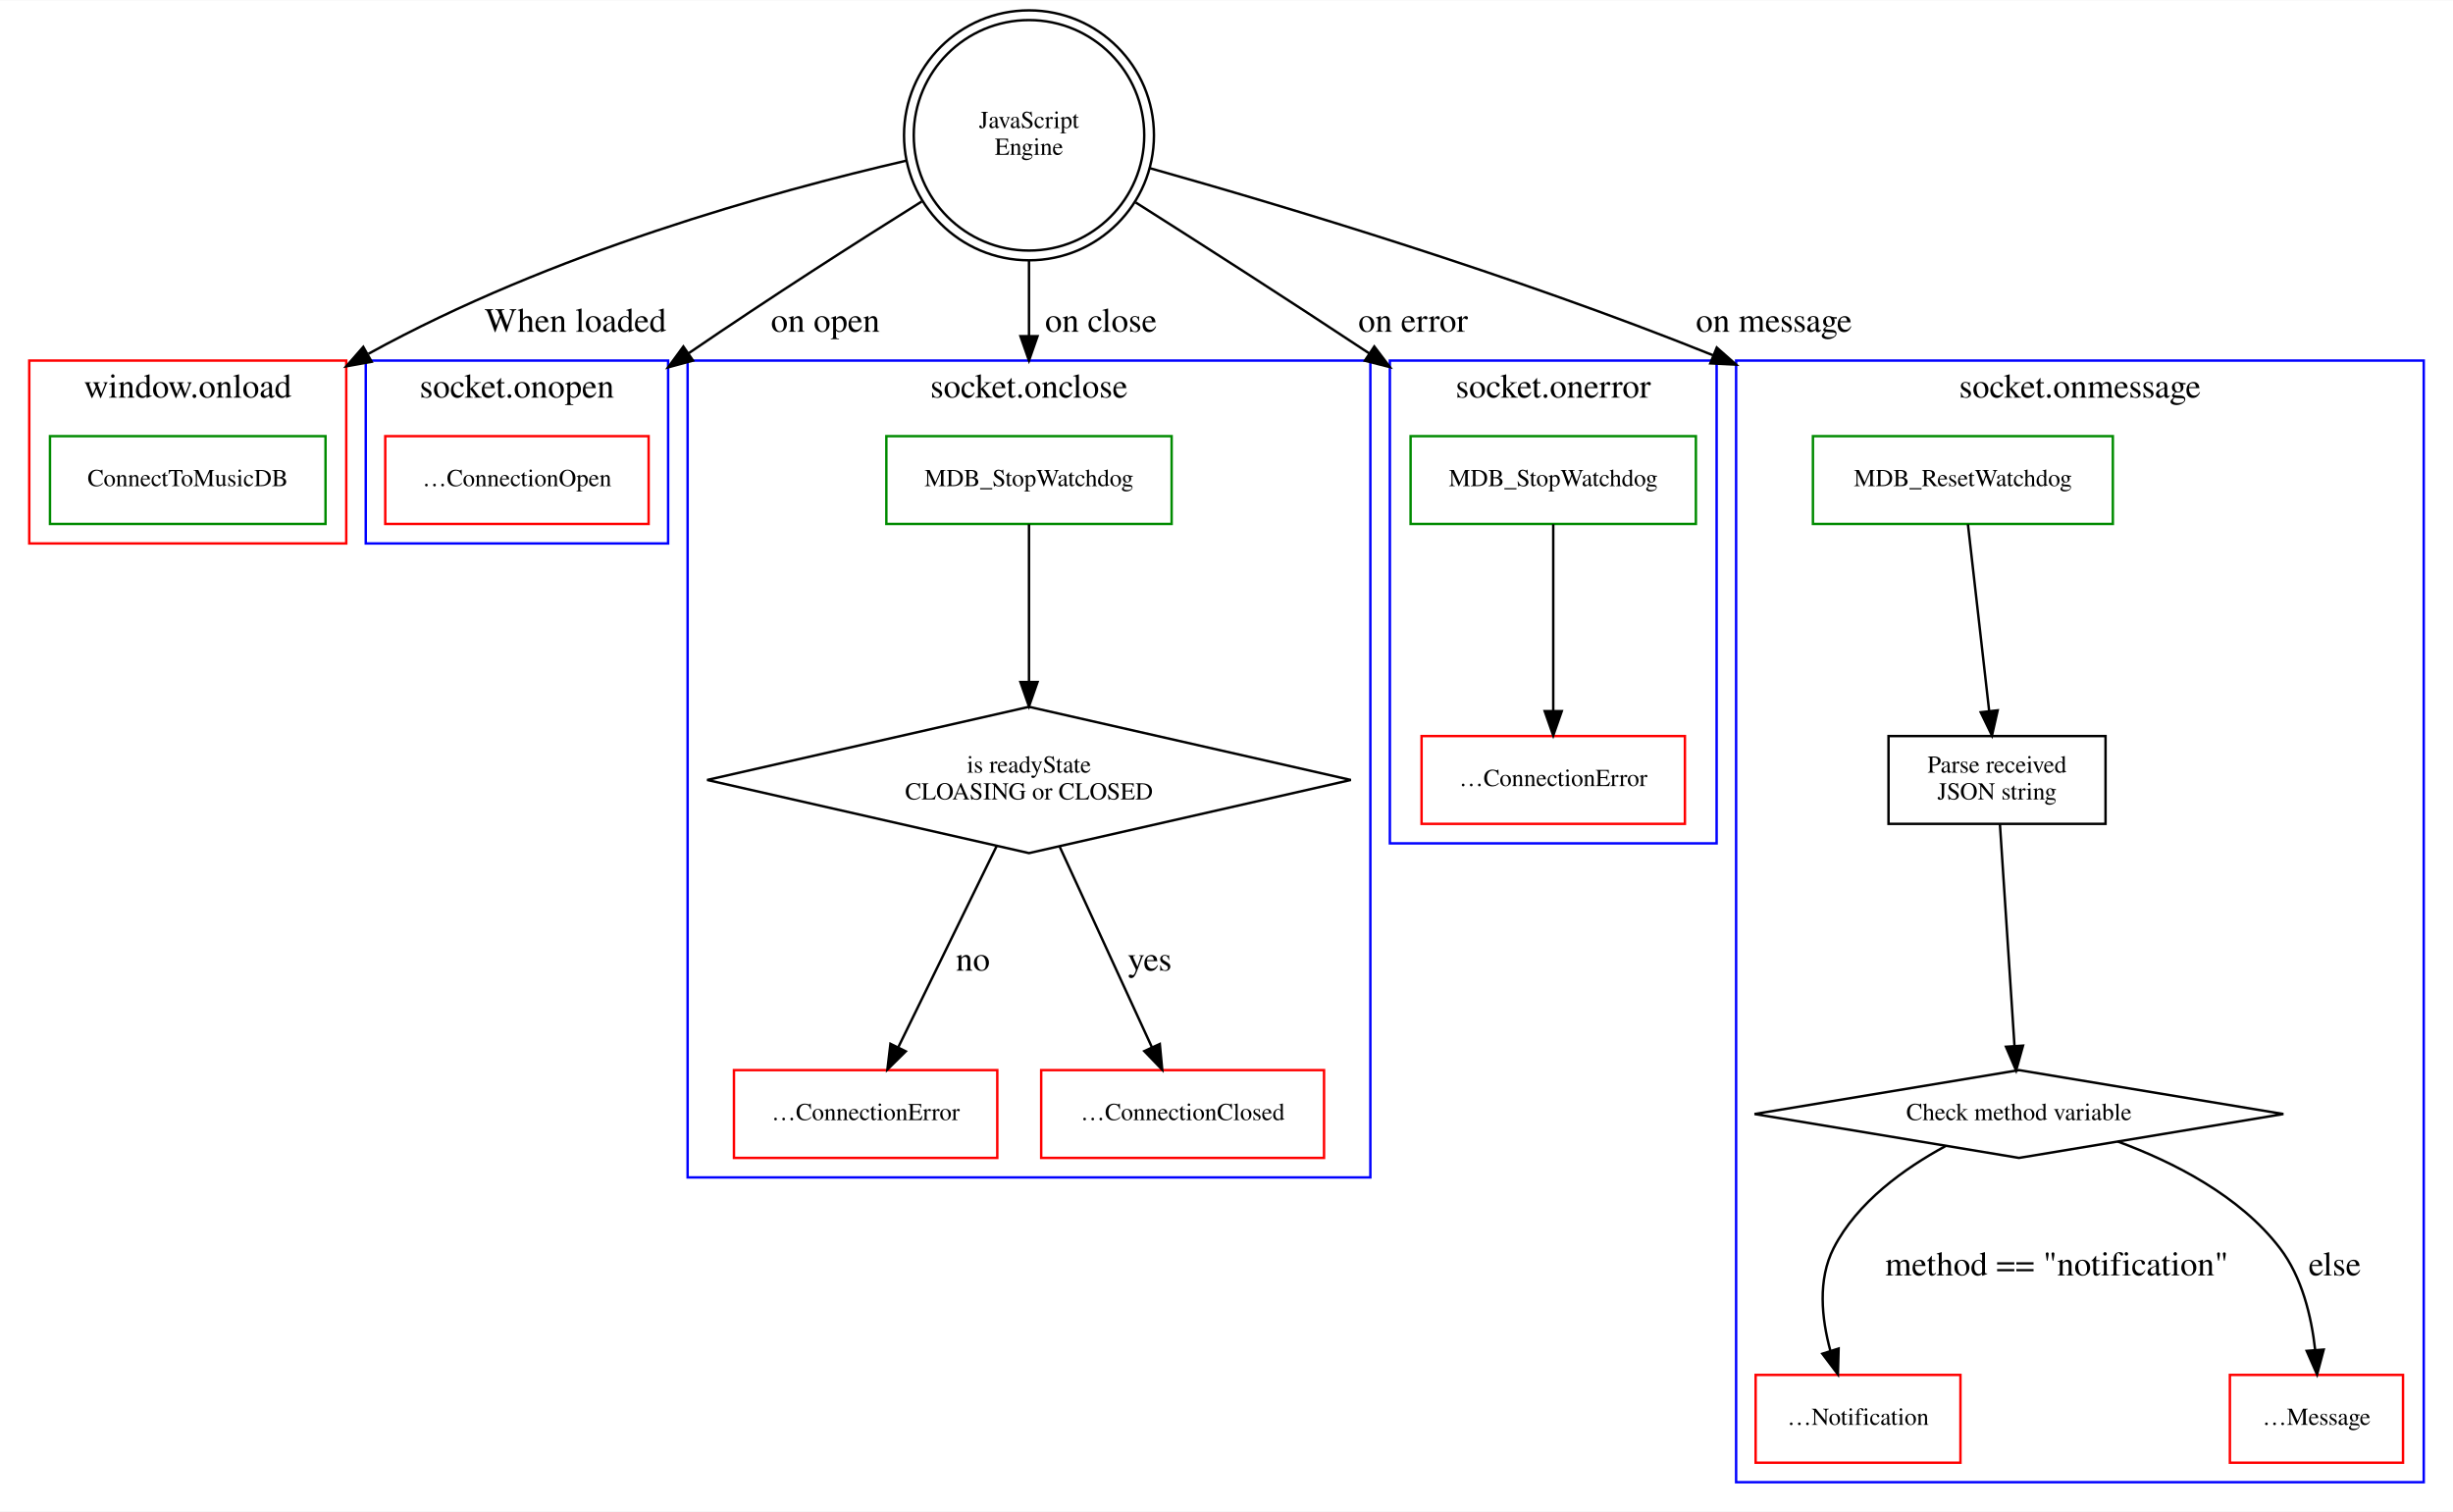
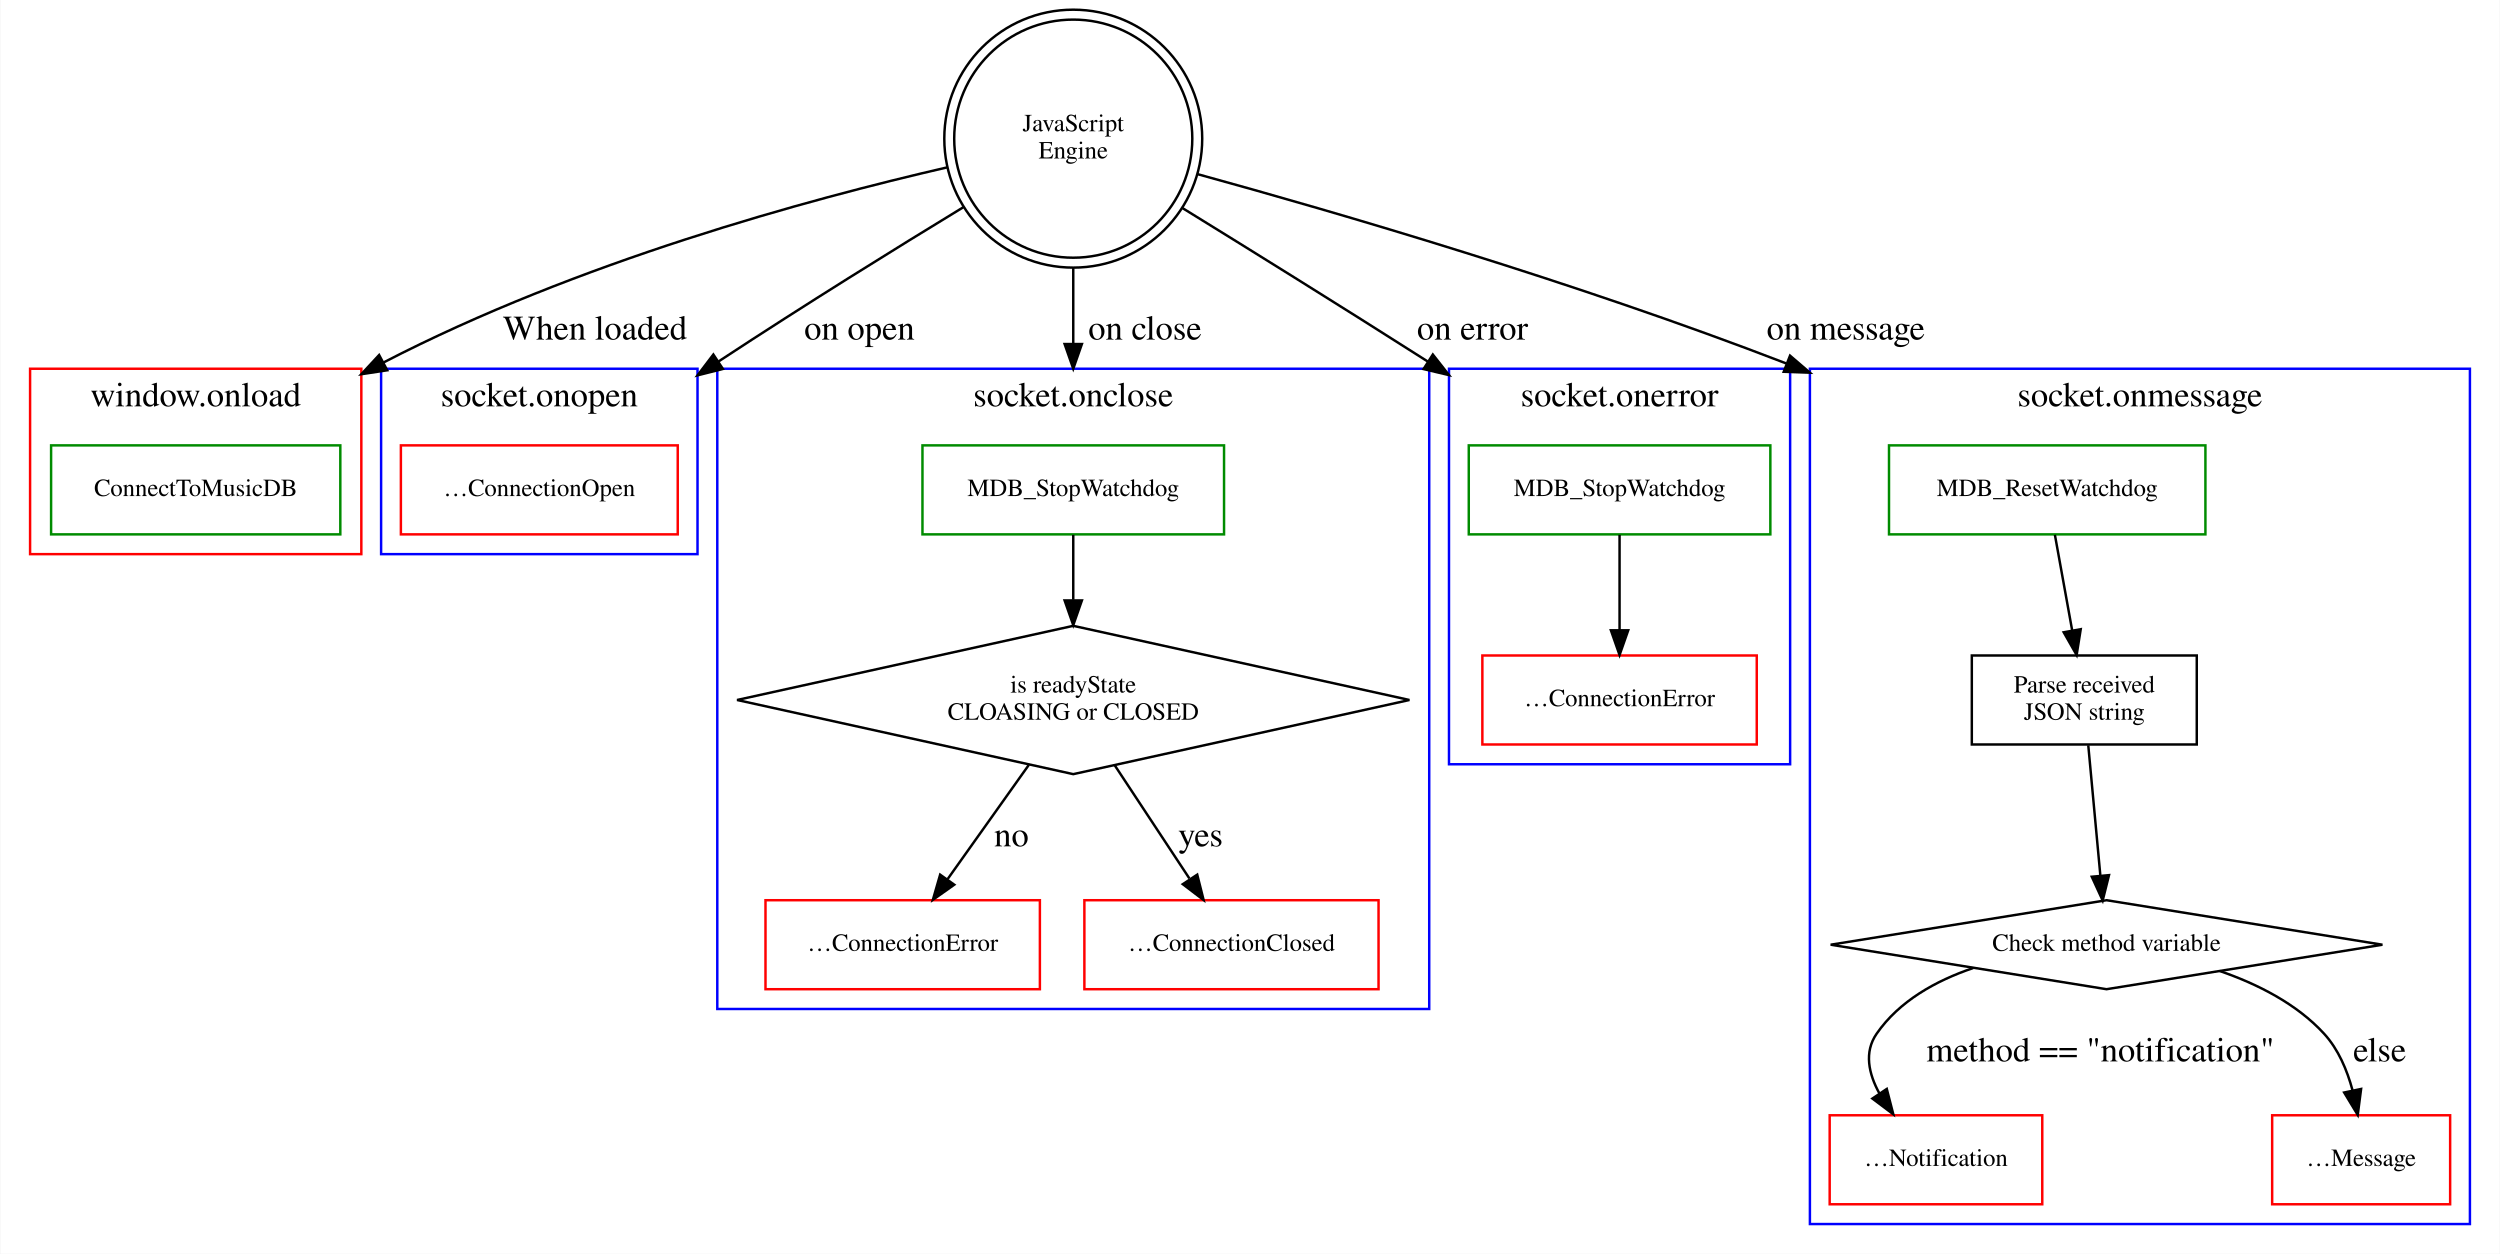
- <svg xmlns="http://www.w3.org/2000/svg" width="1006pt" height="620pt" viewBox="0.00 0.00 1006.00 619.75">
-   <g id="graph0" class="graph" transform="scale(1 1) rotate(0) translate(4 615.7523)">
-     <polygon fill="#ffffff" stroke="transparent" points="-4,4 -4,-615.752 1002,-615.752 1002,4 -4,4" />
+ <svg xmlns="http://www.w3.org/2000/svg" width="1011pt" height="507pt" viewBox="0.00 0.00 1011.00 507.17">
+   <g id="graph0" class="graph" transform="scale(1 1) rotate(0) translate(4 503.17)">
+     <polygon fill="white" stroke="transparent" points="-4,4 -4,-503.17 1007,-503.17 1007,4 -4,4" />
    <g id="clust1" class="cluster">
-       <polygon fill="none" stroke="#ff0000" points="8,-393 8,-468 138,-468 138,-393 8,-393" />
-       <text text-anchor="middle" x="73" y="-452.8" font-family="Times,serif" font-size="14.00" fill="#000000">window.onload</text>
+       <polygon fill="none" stroke="red" points="8,-279 8,-354 142,-354 142,-279 8,-279" />
+       <text text-anchor="middle" x="75" y="-338.8" font-family="Times,serif" font-size="14.00">window.onload</text>
    </g>
    <g id="clust2" class="cluster">
-       <polygon fill="none" stroke="#0000ff" points="146,-393 146,-468 270,-468 270,-393 146,-393" />
-       <text text-anchor="middle" x="208" y="-452.8" font-family="Times,serif" font-size="14.00" fill="#000000">socket.onopen</text>
+       <polygon fill="none" stroke="blue" points="150,-279 150,-354 278,-354 278,-279 150,-279" />
+       <text text-anchor="middle" x="214" y="-338.8" font-family="Times,serif" font-size="14.00">socket.onopen</text>
    </g>
    <g id="clust3" class="cluster">
-       <polygon fill="none" stroke="#0000ff" points="278,-133 278,-468 558,-468 558,-133 278,-133" />
-       <text text-anchor="middle" x="418" y="-452.8" font-family="Times,serif" font-size="14.00" fill="#000000">socket.onclose</text>
+       <polygon fill="none" stroke="blue" points="286,-95 286,-354 574,-354 574,-95 286,-95" />
+       <text text-anchor="middle" x="430" y="-338.8" font-family="Times,serif" font-size="14.00">socket.onclose</text>
    </g>
    <g id="clust4" class="cluster">
-       <polygon fill="none" stroke="#0000ff" points="566,-270 566,-468 700,-468 700,-270 566,-270" />
-       <text text-anchor="middle" x="633" y="-452.8" font-family="Times,serif" font-size="14.00" fill="#000000">socket.onerror</text>
+       <polygon fill="none" stroke="blue" points="582,-194 582,-354 720,-354 720,-194 582,-194" />
+       <text text-anchor="middle" x="651" y="-338.8" font-family="Times,serif" font-size="14.00">socket.onerror</text>
    </g>
    <g id="clust5" class="cluster">
-       <polygon fill="none" stroke="#0000ff" points="708,-8 708,-468 990,-468 990,-8 708,-8" />
-       <text text-anchor="middle" x="849" y="-452.8" font-family="Times,serif" font-size="14.00" fill="#000000">socket.onmessage</text>
+       <polygon fill="none" stroke="blue" points="728,-8 728,-354 995,-354 995,-8 728,-8" />
+       <text text-anchor="middle" x="861.5" y="-338.8" font-family="Times,serif" font-size="14.00">socket.onmessage</text>
    </g>
    <g id="node1" class="node">
-       <ellipse fill="none" stroke="#000000" cx="418" cy="-560.376" rx="47.262" ry="47.262" />
-       <ellipse fill="none" stroke="#000000" cx="418" cy="-560.376" rx="51.253" ry="51.253" />
-       <text text-anchor="middle" x="418" y="-563.376" font-family="Times,serif" font-size="10.00" fill="#000000">JavaScript</text>
-       <text text-anchor="middle" x="418" y="-552.376" font-family="Times,serif" font-size="10.00" fill="#000000">Engine</text>
+       <ellipse fill="none" stroke="black" cx="430" cy="-447.08" rx="48.16" ry="48.16" />
+       <ellipse fill="none" stroke="black" cx="430" cy="-447.08" rx="52.17" ry="52.17" />
+       <text text-anchor="middle" x="430" y="-450.08" font-family="Times,serif" font-size="10.00">JavaScript</text>
+       <text text-anchor="middle" x="430" y="-439.08" font-family="Times,serif" font-size="10.00">Engine</text>
    </g>
    <g id="node2" class="node">
-       <polygon fill="none" stroke="#008b00" points="129.5,-437 16.5,-437 16.5,-401 129.5,-401 129.5,-437" />
-       <text text-anchor="middle" x="73" y="-416.5" font-family="Times,serif" font-size="10.00" fill="#000000">ConnectToMusicDB</text>
+       <polygon fill="none" stroke="#008b00" points="133.5,-323 16.5,-323 16.5,-287 133.5,-287 133.5,-323" />
+       <text text-anchor="middle" x="75" y="-302.5" font-family="Times,serif" font-size="10.00">ConnectToMusicDB</text>
    </g>
    <g id="edge9" class="edge">
-       <path fill="none" stroke="#000000" d="M367.606,-549.962C312.484,-537.203 222.428,-512.29 147.107,-470.786" />
-       <polygon fill="#000000" stroke="#000000" points="148.427,-467.511 137.998,-465.641 144.984,-473.606 148.427,-467.511" />
-       <text text-anchor="middle" x="232" y="-479.8" font-family="Times,serif" font-size="14.00" fill="#000000">When loaded</text>
+       <path fill="none" stroke="black" d="M379.03,-435.47C322.57,-422.45 229.61,-397.23 151.02,-356.56" />
+       <polygon fill="black" stroke="black" points="152.48,-353.38 142,-351.79 149.2,-359.56 152.48,-353.38" />
+       <text text-anchor="middle" x="236.5" y="-365.8" font-family="Times,serif" font-size="14.00">When loaded</text>
    </g>
    <g id="node3" class="node">
-       <polygon fill="none" stroke="#ff0000" points="262,-437 154,-437 154,-401 262,-401 262,-437" />
-       <text text-anchor="middle" x="208" y="-416.5" font-family="Times,serif" font-size="10.00" fill="#000000">…ConnectionOpen</text>
+       <polygon fill="none" stroke="red" points="270,-323 158,-323 158,-287 270,-287 270,-323" />
+       <text text-anchor="middle" x="214" y="-302.5" font-family="Times,serif" font-size="10.00">…ConnectionOpen</text>
    </g>
    <g id="edge10" class="edge">
-       <path fill="none" stroke="#000000" d="M374.012,-533.247C347.368,-516.569 312.616,-494.382 278.249,-470.888" />
-       <polygon fill="#000000" stroke="#000000" points="280.219,-467.995 269.995,-465.214 276.254,-473.764 280.219,-467.995" />
-       <text text-anchor="middle" x="334.5" y="-479.8" font-family="Times,serif" font-size="14.00" fill="#000000">on open</text>
+       <path fill="none" stroke="black" d="M385.54,-419.35C358.12,-402.65 322.13,-380.36 286.54,-356.97" />
+       <polygon fill="black" stroke="black" points="288.27,-353.92 278,-351.33 284.41,-359.76 288.27,-353.92" />
+       <text text-anchor="middle" x="343.5" y="-365.8" font-family="Times,serif" font-size="14.00">on open</text>
    </g>
    <g id="node4" class="node">
-       <polygon fill="none" stroke="#008b00" points="476.5,-437 359.5,-437 359.5,-401 476.5,-401 476.5,-437" />
-       <text text-anchor="middle" x="418" y="-416.5" font-family="Times,serif" font-size="10.00" fill="#000000">MDB_StopWatchdog</text>
+       <polygon fill="none" stroke="#008b00" points="491,-323 369,-323 369,-287 491,-287 491,-323" />
+       <text text-anchor="middle" x="430" y="-302.5" font-family="Times,serif" font-size="10.00">MDB_StopWatchdog</text>
    </g>
    <g id="edge11" class="edge">
-       <path fill="none" stroke="#000000" d="M418,-508.936C418,-498.917 418,-488.34 418,-478.096" />
-       <polygon fill="#000000" stroke="#000000" points="421.5,-477.997 418,-467.997 414.5,-477.997 421.5,-477.997" />
-       <text text-anchor="middle" x="447.5" y="-479.8" font-family="Times,serif" font-size="14.00" fill="#000000">on close</text>
+       <path fill="none" stroke="black" d="M430,-394.72C430,-384.73 430,-374.21 430,-364.03" />
+       <polygon fill="black" stroke="black" points="433.5,-364 430,-354 426.5,-364 433.5,-364" />
+       <text text-anchor="middle" x="459" y="-365.8" font-family="Times,serif" font-size="14.00">on close</text>
    </g>
    <g id="node8" class="node">
-       <polygon fill="none" stroke="#008b00" points="691.5,-437 574.5,-437 574.5,-401 691.5,-401 691.5,-437" />
-       <text text-anchor="middle" x="633" y="-416.5" font-family="Times,serif" font-size="10.00" fill="#000000">MDB_StopWatchdog</text>
+       <polygon fill="none" stroke="#008b00" points="712,-323 590,-323 590,-287 712,-287 712,-323" />
+       <text text-anchor="middle" x="651" y="-302.5" font-family="Times,serif" font-size="10.00">MDB_StopWatchdog</text>
    </g>
    <g id="edge12" class="edge">
-       <path fill="none" stroke="#000000" d="M461.728,-532.863C488.272,-516.039 522.999,-493.814 557.671,-470.859" />
-       <polygon fill="#000000" stroke="#000000" points="559.61,-473.773 566.005,-465.326 555.738,-467.941 559.61,-473.773" />
-       <text text-anchor="middle" x="575.5" y="-479.8" font-family="Times,serif" font-size="14.00" fill="#000000">on error</text>
+       <path fill="none" stroke="black" d="M474.22,-418.97C501.54,-402.13 537.51,-379.79 573.38,-356.94" />
+       <polygon fill="black" stroke="black" points="575.46,-359.76 582,-351.43 571.69,-353.86 575.46,-359.76" />
+       <text text-anchor="middle" x="591.5" y="-365.8" font-family="Times,serif" font-size="14.00">on error</text>
    </g>
    <g id="node10" class="node">
-       <polygon fill="none" stroke="#008b00" points="862.5,-437 739.5,-437 739.5,-401 862.5,-401 862.5,-437" />
-       <text text-anchor="middle" x="801" y="-416.5" font-family="Times,serif" font-size="10.00" fill="#000000">MDB_ResetWatchdog</text>
+       <polygon fill="none" stroke="#008b00" points="888,-323 760,-323 760,-287 888,-287 888,-323" />
+       <text text-anchor="middle" x="824" y="-302.5" font-family="Times,serif" font-size="10.00">MDB_ResetWatchdog</text>
    </g>
    <g id="edge13" class="edge">
-       <path fill="none" stroke="#000000" d="M467.668,-546.878C523.241,-531.217 615.853,-503.444 698.495,-470.198" />
-       <polygon fill="#000000" stroke="#000000" points="700.059,-473.341 708.003,-466.33 697.421,-466.856 700.059,-473.341" />
-       <text text-anchor="middle" x="723.5" y="-479.8" font-family="Times,serif" font-size="14.00" fill="#000000">on message</text>
+       <path fill="none" stroke="black" d="M480.18,-432.75C537.18,-417.08 632.92,-389.16 718.43,-356.14" />
+       <polygon fill="black" stroke="black" points="719.96,-359.3 728,-352.4 717.41,-352.78 719.96,-359.3" />
+       <text text-anchor="middle" x="742.5" y="-365.8" font-family="Times,serif" font-size="14.00">on message</text>
    </g>
    <g id="node5" class="node">
-       <polygon fill="none" stroke="#000000" points="418,-326 286,-296 418,-266 550,-296 418,-326" />
-       <text text-anchor="middle" x="418" y="-299" font-family="Times,serif" font-size="10.00" fill="#000000">is readyState</text>
-       <text text-anchor="middle" x="418" y="-288" font-family="Times,serif" font-size="10.00" fill="#000000">CLOASING or CLOSED</text>
+       <polygon fill="none" stroke="black" points="430,-250 294,-220 430,-190 566,-220 430,-250" />
+       <text text-anchor="middle" x="430" y="-223" font-family="Times,serif" font-size="10.00">is readyState</text>
+       <text text-anchor="middle" x="430" y="-212" font-family="Times,serif" font-size="10.00">CLOASING or CLOSED</text>
    </g>
    <g id="edge1" class="edge">
-       <path fill="none" stroke="#000000" d="M418,-400.851C418,-383.89 418,-357.98 418,-336.16" />
-       <polygon fill="#000000" stroke="#000000" points="421.5,-336.153 418,-326.153 414.5,-336.153 421.5,-336.153" />
+       <path fill="none" stroke="black" d="M430,-286.8C430,-279.14 430,-269.78 430,-260.55" />
+       <polygon fill="black" stroke="black" points="433.5,-260.27 430,-250.27 426.5,-260.27 433.5,-260.27" />
    </g>
    <g id="node6" class="node">
-       <polygon fill="none" stroke="#ff0000" points="405,-177 297,-177 297,-141 405,-141 405,-177" />
-       <text text-anchor="middle" x="351" y="-156.5" font-family="Times,serif" font-size="10.00" fill="#000000">…ConnectionError</text>
+       <polygon fill="none" stroke="red" points="416.5,-139 305.5,-139 305.5,-103 416.5,-103 416.5,-139" />
+       <text text-anchor="middle" x="361" y="-118.5" font-family="Times,serif" font-size="10.00">…ConnectionError</text>
    </g>
    <g id="edge2" class="edge">
-       <path fill="none" stroke="#000000" d="M404.763,-268.933C393.099,-245.082 376.184,-210.496 364.455,-186.513" />
-       <polygon fill="#000000" stroke="#000000" points="367.467,-184.704 359.93,-177.259 361.179,-187.78 367.467,-184.704" />
-       <text text-anchor="middle" x="395" y="-217.8" font-family="Times,serif" font-size="14.00" fill="#000000">no</text>
+       <path fill="none" stroke="black" d="M412.05,-193.77C401.93,-179.54 389.32,-161.82 379.17,-147.54" />
+       <polygon fill="black" stroke="black" points="381.86,-145.28 373.21,-139.16 376.15,-149.34 381.86,-145.28" />
+       <text text-anchor="middle" x="405" y="-160.8" font-family="Times,serif" font-size="14.00">no</text>
    </g>
    <g id="node7" class="node">
-       <polygon fill="none" stroke="#ff0000" points="539,-177 423,-177 423,-141 539,-141 539,-177" />
-       <text text-anchor="middle" x="481" y="-156.5" font-family="Times,serif" font-size="10.00" fill="#000000">…ConnectionClosed</text>
+       <polygon fill="none" stroke="red" points="553.5,-139 434.5,-139 434.5,-103 553.5,-103 553.5,-139" />
+       <text text-anchor="middle" x="494" y="-118.5" font-family="Times,serif" font-size="10.00">…ConnectionClosed</text>
    </g>
    <g id="edge3" class="edge">
-       <path fill="none" stroke="#000000" d="M430.598,-268.605C441.58,-244.722 457.428,-210.259 468.409,-186.38" />
-       <polygon fill="#000000" stroke="#000000" points="471.647,-187.716 472.645,-177.168 465.287,-184.791 471.647,-187.716" />
-       <text text-anchor="middle" x="467.5" y="-217.8" font-family="Times,serif" font-size="14.00" fill="#000000">yes</text>
+       <path fill="none" stroke="black" d="M446.82,-193.51C456.11,-179.42 467.63,-161.96 476.97,-147.82" />
+       <polygon fill="black" stroke="black" points="480.15,-149.35 482.74,-139.07 474.31,-145.49 480.15,-149.35" />
+       <text text-anchor="middle" x="481.5" y="-160.8" font-family="Times,serif" font-size="14.00">yes</text>
    </g>
    <g id="node9" class="node">
-       <polygon fill="none" stroke="#ff0000" points="687,-314 579,-314 579,-278 687,-278 687,-314" />
-       <text text-anchor="middle" x="633" y="-293.5" font-family="Times,serif" font-size="10.00" fill="#000000">…ConnectionError</text>
+       <polygon fill="none" stroke="red" points="706.5,-238 595.5,-238 595.5,-202 706.5,-202 706.5,-238" />
+       <text text-anchor="middle" x="651" y="-217.5" font-family="Times,serif" font-size="10.00">…ConnectionError</text>
    </g>
    <g id="edge4" class="edge">
-       <path fill="none" stroke="#000000" d="M633,-400.851C633,-380.684 633,-347.864 633,-324.313" />
-       <polygon fill="#000000" stroke="#000000" points="636.5,-324.224 633,-314.224 629.5,-324.224 636.5,-324.224" />
+       <path fill="none" stroke="black" d="M651,-286.8C651,-275.67 651,-260.94 651,-248.24" />
+       <polygon fill="black" stroke="black" points="654.5,-248.18 651,-238.18 647.5,-248.18 654.5,-248.18" />
    </g>
    <g id="node11" class="node">
-       <polygon fill="none" stroke="#000000" points="859.5,-314 770.5,-314 770.5,-278 859.5,-278 859.5,-314" />
-       <text text-anchor="middle" x="815" y="-299" font-family="Times,serif" font-size="10.00" fill="#000000">Parse received</text>
-       <text text-anchor="middle" x="815" y="-288" font-family="Times,serif" font-size="10.00" fill="#000000">JSON string</text>
+       <polygon fill="none" stroke="black" points="884.5,-238 793.5,-238 793.5,-202 884.5,-202 884.5,-238" />
+       <text text-anchor="middle" x="839" y="-223" font-family="Times,serif" font-size="10.00">Parse received</text>
+       <text text-anchor="middle" x="839" y="-212" font-family="Times,serif" font-size="10.00">JSON string</text>
    </g>
    <g id="edge5" class="edge">
-       <path fill="none" stroke="#000000" d="M803.066,-400.851C805.361,-380.684 809.097,-347.864 811.777,-324.313" />
-       <polygon fill="#000000" stroke="#000000" points="815.272,-324.555 812.926,-314.224 808.317,-323.764 815.272,-324.555" />
+       <path fill="none" stroke="black" d="M827.11,-286.8C829.12,-275.67 831.78,-260.94 834.08,-248.24" />
+       <polygon fill="black" stroke="black" points="837.56,-248.64 835.9,-238.18 830.67,-247.39 837.56,-248.64" />
    </g>
    <g id="node12" class="node">
-       <polygon fill="none" stroke="#000000" points="824,-177 715.551,-159 824,-141 932.449,-159 824,-177" />
-       <text text-anchor="middle" x="824" y="-156.5" font-family="Times,serif" font-size="10.00" fill="#000000">Check method variable</text>
+       <polygon fill="none" stroke="black" points="848,-139 736.39,-121 848,-103 959.61,-121 848,-139" />
+       <text text-anchor="middle" x="848" y="-118.5" font-family="Times,serif" font-size="10.00">Check method variable</text>
    </g>
    <g id="edge6" class="edge">
-       <path fill="none" stroke="#000000" d="M816.195,-277.808C817.723,-254.547 820.385,-214.036 822.169,-186.873" />
-       <polygon fill="#000000" stroke="#000000" points="825.665,-187.04 822.828,-176.832 818.68,-186.581 825.665,-187.04" />
+       <path fill="none" stroke="black" d="M840.61,-201.66C841.96,-187.09 843.92,-166 845.48,-149.19" />
+       <polygon fill="black" stroke="black" points="849,-149.15 846.44,-138.87 842.03,-148.5 849,-149.15" />
    </g>
    <g id="node13" class="node">
-       <polygon fill="none" stroke="#ff0000" points="800,-52 716,-52 716,-16 800,-16 800,-52" />
-       <text text-anchor="middle" x="758" y="-31.5" font-family="Times,serif" font-size="10.00" fill="#000000">…Notification</text>
+       <polygon fill="none" stroke="red" points="822,-52 736,-52 736,-16 822,-16 822,-52" />
+       <text text-anchor="middle" x="779" y="-31.5" font-family="Times,serif" font-size="10.00">…Notification</text>
    </g>
    <g id="edge7" class="edge">
-       <path fill="none" stroke="#000000" d="M793.889,-145.848C777.078,-136.745 757.63,-122.856 748,-104 741.415,-91.106 743.02,-75.236 746.666,-61.868" />
-       <polygon fill="#000000" stroke="#000000" points="750.038,-62.815 749.75,-52.224 743.37,-60.683 750.038,-62.815" />
-       <text text-anchor="middle" x="839.5" y="-92.8" font-family="Times,serif" font-size="14.00" fill="#000000">method == "notification"</text>
+       <path fill="none" stroke="black" d="M794.01,-111.55C778.9,-106.42 764.13,-98.19 755,-85 749.85,-77.56 751.72,-68.84 756.14,-60.79" />
+       <polygon fill="black" stroke="black" points="759.1,-62.66 761.74,-52.4 753.28,-58.77 759.1,-62.66" />
+       <text text-anchor="middle" x="845.5" y="-73.8" font-family="Times,serif" font-size="14.00">method == "notification"</text>
    </g>
    <g id="node14" class="node">
-       <polygon fill="none" stroke="#ff0000" points="981.5,-52 910.5,-52 910.5,-16 981.5,-16 981.5,-52" />
-       <text text-anchor="middle" x="946" y="-31.5" font-family="Times,serif" font-size="10.00" fill="#000000">…Message</text>
+       <polygon fill="none" stroke="red" points="987,-52 915,-52 915,-16 987,-16 987,-52" />
+       <text text-anchor="middle" x="951" y="-31.5" font-family="Times,serif" font-size="10.00">…Message</text>
    </g>
    <g id="edge8" class="edge">
-       <path fill="none" stroke="#000000" d="M864.513,-147.714C887.366,-139.297 914.554,-125.475 931,-104 940.093,-92.127 943.952,-75.95 945.488,-62.138" />
-       <polygon fill="#000000" stroke="#000000" points="948.979,-62.388 946.259,-52.148 942,-61.849 948.979,-62.388" />
-       <text text-anchor="middle" x="953.5" y="-92.8" font-family="Times,serif" font-size="14.00" fill="#000000">else</text>
+       <path fill="none" stroke="black" d="M893.83,-110.35C909.03,-105.11 924.89,-97.12 936,-85 941.77,-78.71 945.32,-70.27 947.51,-62.12" />
+       <polygon fill="black" stroke="black" points="950.98,-62.65 949.62,-52.14 944.13,-61.21 950.98,-62.65" />
+       <text text-anchor="middle" x="958.5" y="-73.8" font-family="Times,serif" font-size="14.00">else</text>
    </g>
  </g>
</svg>
